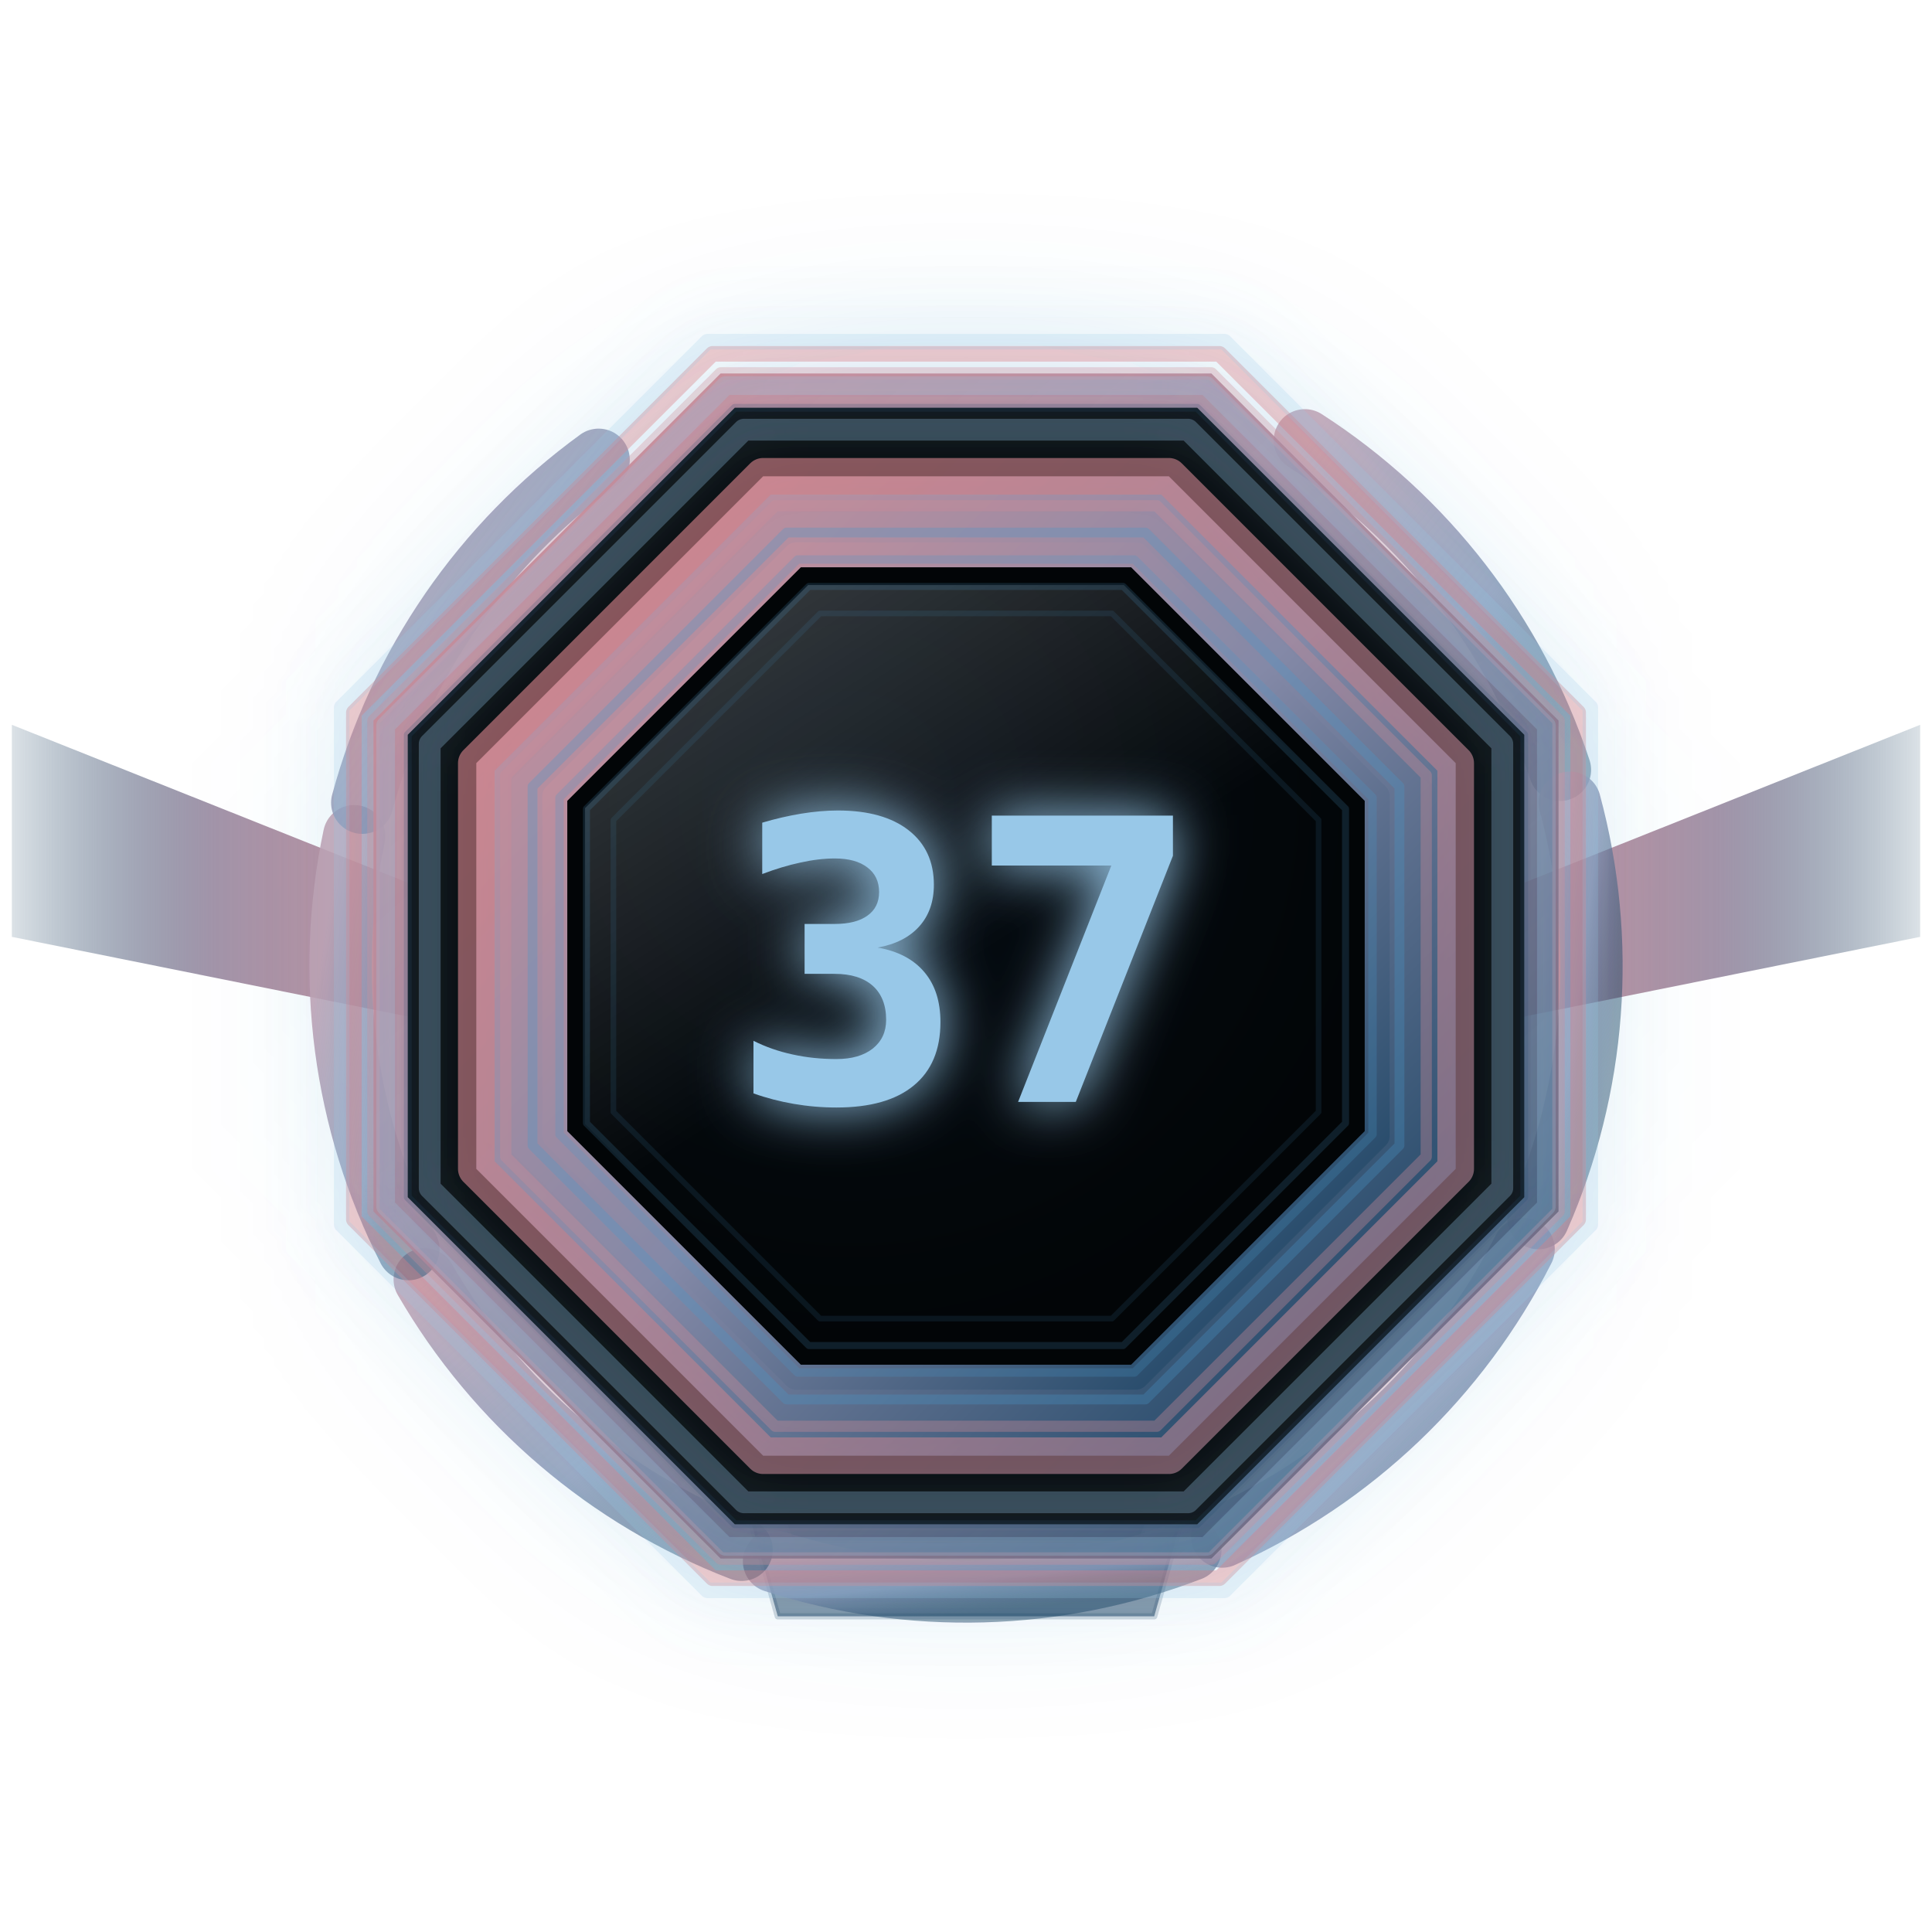
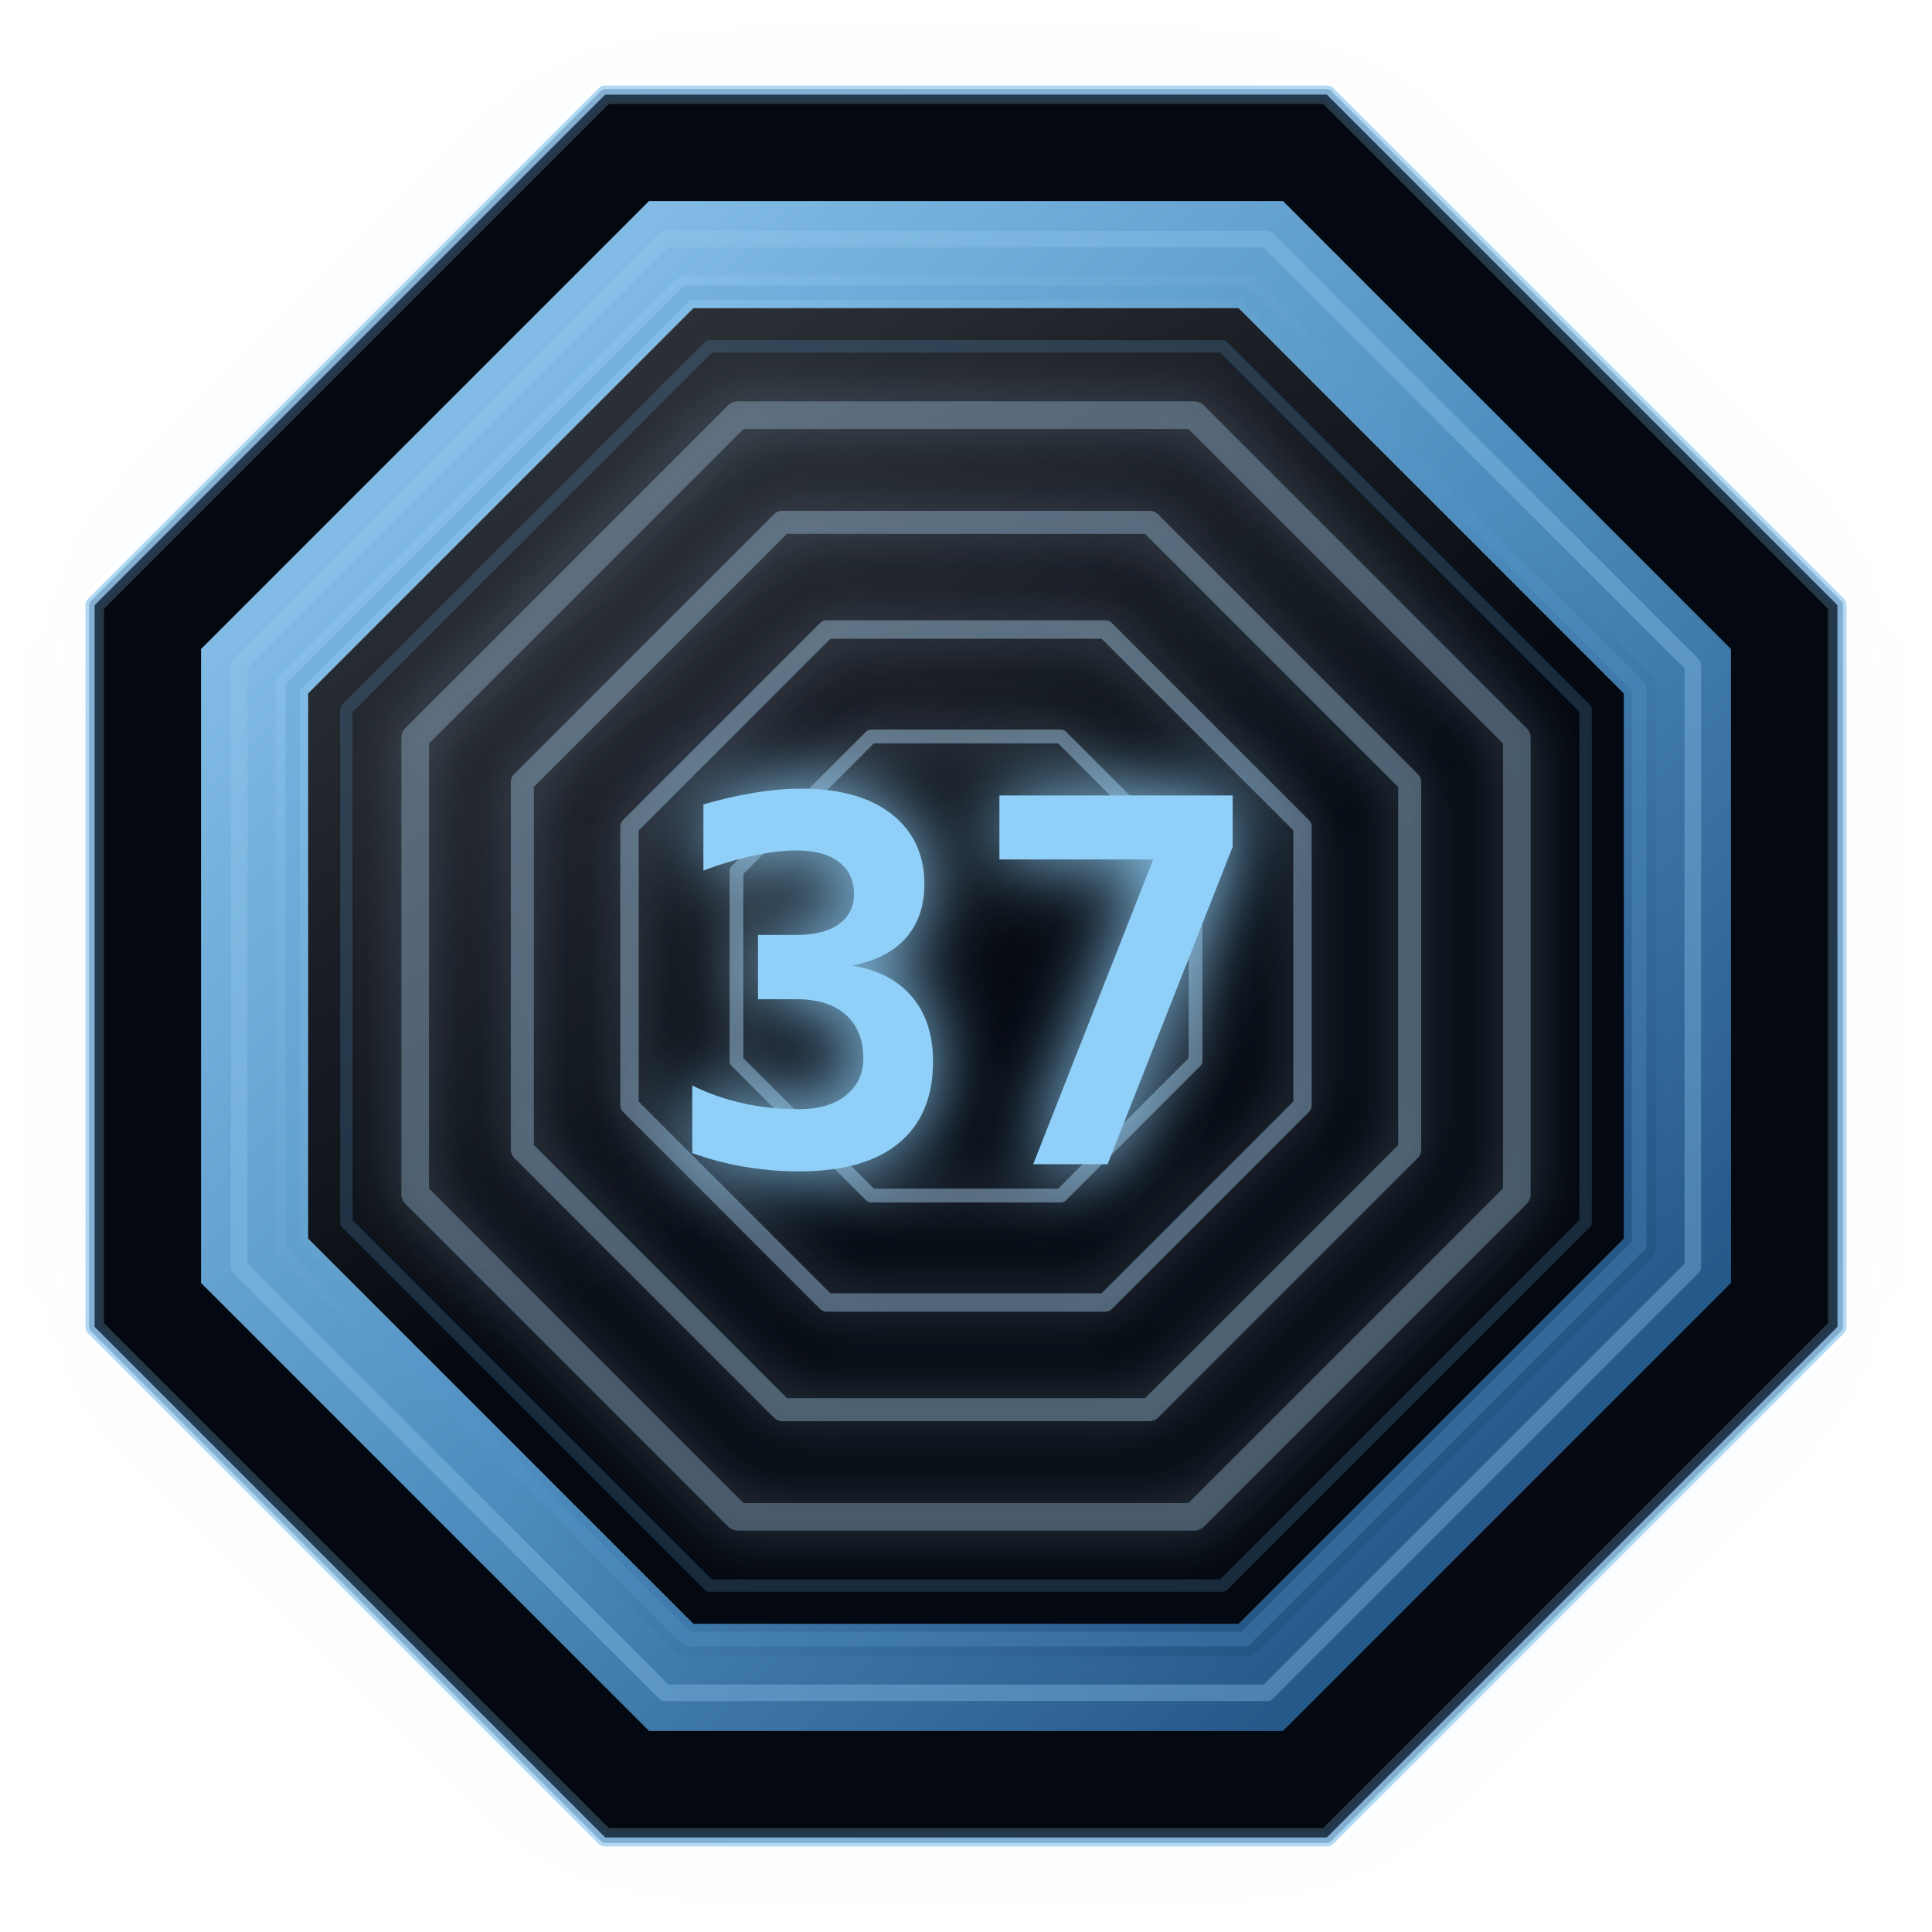
- <svg xmlns="http://www.w3.org/2000/svg" width="84" height="84" viewBox="-20 -20 124 124" overflow="visible" role="img" aria-label="Level 37 Badge">
+ <svg xmlns="http://www.w3.org/2000/svg" width="84" height="84" viewBox="0 0 84 84" role="img" aria-label="Level 37 Badge">
  <defs>
    <radialGradient id="bglv37" cx="35%" cy="28%" r="72%">
-       <stop offset="0%" stop-color="#050d14" />
-       <stop offset="100%" stop-color="#020507" />
+       <stop offset="0%" stop-color="#040810" />
+       <stop offset="100%" stop-color="#040810" />
    </radialGradient>
    <linearGradient id="rimlv37" x1="5%" y1="5%" x2="95%" y2="95%">
-       <stop offset="0%" stop-color="#cb909c" />
-       <stop offset="50%" stop-color="#8489a7" />
-       <stop offset="100%" stop-color="#164060" />
-     </linearGradient>
-     <linearGradient id="transRinglv37" x1="0%" y1="0%" x2="100%" y2="100%">
-       <stop offset="0%" stop-color="#d98086" />
-       <stop offset="100%" stop-color="#a78094" />
+       <stop offset="0%" stop-color="#90c8f0" />
+       <stop offset="50%" stop-color="#5090c0" />
+       <stop offset="100%" stop-color="#1a4878" />
    </linearGradient>
    <linearGradient id="shlv37" x1="18%" y1="0%" x2="82%" y2="100%">
-       <stop offset="0%" stop-color="white" stop-opacity="0.2" />
-       <stop offset="50%" stop-color="white" stop-opacity="0" />
+       <stop offset="0%" stop-color="white" stop-opacity="0.18" />
+       <stop offset="55%" stop-color="white" stop-opacity="0" />
    </linearGradient>
    <filter id="gllv37" x="-40%" y="-40%" width="180%" height="180%">
-       <feGaussianBlur stdDeviation="1.8" result="b" />
+       <feGaussianBlur stdDeviation="1.6" result="b" />
      <feMerge>
        <feMergeNode in="b" />
        <feMergeNode in="SourceGraphic" />
      </feMerge>
    </filter>
-     <filter id="halolv37" x="-80%" y="-80%" width="360%" height="360%">
-       <feGaussianBlur stdDeviation="8" result="b" />
+     <filter id="halolv37" x="-35%" y="-35%" width="170%" height="170%">
+       <feGaussianBlur stdDeviation="3.5" result="b" />
      <feMerge>
        <feMergeNode in="b" />
        <feMergeNode in="SourceGraphic" />
      </feMerge>
    </filter>
    <linearGradient id="pglv37_0" x1="5%" y1="0%" x2="95%" y2="100%">
-       <stop offset="0%" stop-color="#b6a7bb" stop-opacity="0.95" />
-       <stop offset="38%" stop-color="#758daf" stop-opacity="0.9" />
-       <stop offset="100%" stop-color="#164060" stop-opacity="0.85" />
+       <stop offset="0%" stop-color="#90c8f0" stop-opacity="0.95" />
+       <stop offset="38%" stop-color="#5090c0" stop-opacity="0.90" />
+       <stop offset="100%" stop-color="#1a4878" stop-opacity="0.85" />
    </linearGradient>
    <linearGradient id="pglv37_1" x1="5%" y1="0%" x2="95%" y2="100%">
-       <stop offset="0%" stop-color="#b6a7bb" stop-opacity="0.95" />
-       <stop offset="38%" stop-color="#758daf" stop-opacity="0.9" />
-       <stop offset="100%" stop-color="#164060" stop-opacity="0.85" />
+       <stop offset="0%" stop-color="#90c8f0" stop-opacity="0.95" />
+       <stop offset="38%" stop-color="#5090c0" stop-opacity="0.90" />
+       <stop offset="100%" stop-color="#1a4878" stop-opacity="0.85" />
    </linearGradient>
    <linearGradient id="pglv37_2" x1="5%" y1="0%" x2="95%" y2="100%">
-       <stop offset="0%" stop-color="#d4878f" stop-opacity="0.95" />
-       <stop offset="38%" stop-color="#a18297" stop-opacity="0.9" />
-       <stop offset="100%" stop-color="#164060" stop-opacity="0.85" />
+       <stop offset="0%" stop-color="#90c8f0" stop-opacity="0.95" />
+       <stop offset="38%" stop-color="#5090c0" stop-opacity="0.90" />
+       <stop offset="100%" stop-color="#1a4878" stop-opacity="0.85" />
    </linearGradient>
-     <linearGradient id="aplv37_0" x1="0%" y1="0%" x2="0%" y2="100%">
-       <stop offset="0%" stop-color="#ce8d98" />
-       <stop offset="100%" stop-color="#164060" stop-opacity="0.65" />
+     <linearGradient id="pglv37_3" x1="5%" y1="0%" x2="95%" y2="100%">
+       <stop offset="0%" stop-color="#90c8f0" stop-opacity="0.95" />
+       <stop offset="38%" stop-color="#5090c0" stop-opacity="0.90" />
+       <stop offset="100%" stop-color="#1a4878" stop-opacity="0.85" />
    </linearGradient>
-     <linearGradient id="aplv37_1" x1="0%" y1="0%" x2="0%" y2="100%">
-       <stop offset="0%" stop-color="#95859d" />
-       <stop offset="100%" stop-color="#164060" stop-opacity="0.65" />
-     </linearGradient>
-     <linearGradient id="csLlv37_0" x1="100%" y1="50%" x2="0%" y2="50%">
-       <stop offset="0%" stop-color="#ce8d98" stop-opacity="1.0" />
-       <stop offset="55%" stop-color="#95859d" stop-opacity="0.88" />
-       <stop offset="100%" stop-color="#164060" stop-opacity="0.15" />
-     </linearGradient>
-     <linearGradient id="csRlv37_0" x1="0%" y1="50%" x2="100%" y2="50%">
-       <stop offset="0%" stop-color="#ce8d98" stop-opacity="1.0" />
-       <stop offset="55%" stop-color="#95859d" stop-opacity="0.88" />
-       <stop offset="100%" stop-color="#164060" stop-opacity="0.15" />
-     </linearGradient>
-     <linearGradient id="arclv37" x1="0%" y1="0%" x2="100%" y2="100%">
-       <stop offset="0%" stop-color="#bca1b2" stop-opacity="0.95" />
-       <stop offset="60%" stop-color="#788cae" stop-opacity="0.80" />
-       <stop offset="100%" stop-color="#164060" stop-opacity="0.50" />
-     </linearGradient>
-     <filter id="arBlurlv37" x="-60%" y="-60%" width="220%" height="220%">
-       <feGaussianBlur stdDeviation="2.1" result="b" />
+     <filter id="arGlowlv37" x="-30%" y="-30%" width="160%" height="160%">
+       <feGaussianBlur stdDeviation="1.2" result="b" />
      <feMerge>
        <feMergeNode in="b" />
        <feMergeNode in="SourceGraphic" />
      </feMerge>
    </filter>
  </defs>
-   <path d="M73.43,55.02L55.02,73.43L28.98,73.43L10.57,55.02L10.57,28.98L28.98,10.57L55.02,10.57L73.43,28.98Z" fill="#3080b8" fill-opacity="0.51" filter="url(#halolv37)" />
-   <path d="M55.02,73.43 L28.98,73.43 L30.92,78.87 L53.08,78.87 Z" fill="url(#aplv37_0)" opacity="0.90" />
-   <path d="M55.02,73.43 L28.98,73.43" fill="none" stroke="#ce8d98" stroke-width="0.9" stroke-opacity="0.52" stroke-linejoin="round" />
-   <path d="M55.02,73.43 L28.98,73.43 L30.92,78.87 L53.08,78.87 Z" fill="none" stroke="#164060" stroke-width="0.4" stroke-opacity="0.2" stroke-linejoin="round" />
-   <path d="M56.19,76.26 L27.81,76.26 L29.92,83.74 L54.08,83.74 Z" fill="url(#aplv37_1)" opacity="0.82" />
-   <path d="M56.19,76.26 L27.81,76.26" fill="none" stroke="#ce8d98" stroke-width="0.9" stroke-opacity="0.42" stroke-linejoin="round" />
-   <path d="M56.19,76.26 L27.81,76.26 L29.92,83.74 L54.08,83.74 Z" fill="none" stroke="#164060" stroke-width="0.4" stroke-opacity="0.2" stroke-linejoin="round" />
-   <polygon points="9.68,38.05 9.68,45.95 -19.24,40.13 -19.24,26.52" fill="url(#csLlv37_0)" />
-   <polygon points="74.32,38.05 74.32,45.95 103.24,40.13 103.24,26.52" fill="url(#csRlv37_0)" />
-   <path d="M63.75,8.26 A40.14,40.14 0 0,1 80.12,29.41" fill="none" stroke="url(#arclv37)" stroke-width="4.0" stroke-opacity="0.93" stroke-linecap="round" />
-   <path d="M80.75,31.52 A40.14,40.14 0 0,1 78.74,58.18" fill="none" stroke="url(#arclv37)" stroke-width="4.0" stroke-opacity="0.93" stroke-linecap="round" />
-   <path d="M77.79,60.17 A40.14,40.14 0 0,1 58.44,78.62" fill="none" stroke="url(#arclv37)" stroke-width="4.0" stroke-opacity="0.93" stroke-linecap="round" />
-   <path d="M56.40,79.47 A40.14,40.14 0 0,1 29.68,80.21" fill="none" stroke="url(#arclv37)" stroke-width="4.0" stroke-opacity="0.93" stroke-linecap="round" />
-   <path d="M27.60,79.47 A40.14,40.14 0 0,1 7.26,62.11" fill="none" stroke="url(#arclv37)" stroke-width="4.0" stroke-opacity="0.93" stroke-linecap="round" />
-   <path d="M6.21,60.17 A40.14,40.14 0 0,1 2.73,33.67" fill="none" stroke="url(#arclv37)" stroke-width="4.0" stroke-opacity="0.93" stroke-linecap="round" />
-   <path d="M3.25,31.52 A40.14,40.14 0 0,1 18.42,9.51" fill="none" stroke="url(#arclv37)" stroke-width="4.0" stroke-opacity="0.93" stroke-linecap="round" />
-   <path d="M75.63,55.93L55.93,75.63L28.07,75.63L8.37,55.93L8.37,28.07L28.07,8.37L55.93,8.37L75.63,28.07Z" fill="url(#pglv37_0)" />
-   <path d="M73.43,55.02L55.02,73.43L28.98,73.43L10.57,55.02L10.57,28.98L28.98,10.57L55.02,10.57L73.43,28.98Z" fill="#020507" />
-   <path d="M75.63,55.93L55.93,75.63L28.07,75.63L8.37,55.93L8.37,28.07L28.07,8.37L55.93,8.37L75.63,28.07Z" fill="none" stroke="#b6a7bb" stroke-width="0.8" stroke-opacity="0.48" stroke-linejoin="round" />
-   <path d="M73.43,55.02L55.02,73.43L28.98,73.43L10.57,55.02L10.57,28.98L28.98,10.57L55.02,10.57L73.43,28.98Z" fill="none" stroke="#164060" stroke-width="0.5" stroke-opacity="0.28" stroke-linejoin="round" />
-   <path d="M77.83,56.84L56.84,77.83L27.16,77.83L6.17,56.84L6.17,27.16L27.16,6.17L56.84,6.17L77.83,27.16Z" fill="url(#pglv37_1)" />
-   <path d="M75.63,55.93L55.93,75.63L28.07,75.63L8.37,55.93L8.37,28.07L28.07,8.37L55.93,8.37L75.63,28.07Z" fill="#020507" />
-   <path d="M77.83,56.84L56.84,77.83L27.16,77.83L6.17,56.84L6.17,27.16L27.16,6.17L56.84,6.17L77.83,27.16Z" fill="none" stroke="#b6a7bb" stroke-width="0.8" stroke-opacity="0.40" stroke-linejoin="round" />
-   <path d="M75.63,55.93L55.93,75.63L28.07,75.63L8.37,55.93L8.37,28.07L28.07,8.37L55.93,8.37L75.63,28.07Z" fill="none" stroke="#164060" stroke-width="0.5" stroke-opacity="0.24" stroke-linejoin="round" />
-   <path d="M80.03,57.75L57.75,80.03L26.25,80.03L3.97,57.75L3.97,26.25L26.25,3.97L57.75,3.97L80.03,26.25Z" fill="url(#pglv37_2)" />
-   <path d="M77.83,56.84L56.84,77.83L27.16,77.83L6.17,56.84L6.17,27.16L27.16,6.17L56.84,6.17L77.83,27.16Z" fill="#020507" />
-   <path d="M80.03,57.75L57.75,80.03L26.25,80.03L3.97,57.75L3.97,26.25L26.25,3.97L57.75,3.97L80.03,26.25Z" fill="none" stroke="#d4878f" stroke-width="0.8" stroke-opacity="0.32" stroke-linejoin="round" />
-   <path d="M77.83,56.84L56.84,77.83L27.16,77.83L6.17,56.84L6.17,27.16L27.16,6.17L56.84,6.17L77.83,27.16Z" fill="none" stroke="#164060" stroke-width="0.5" stroke-opacity="0.20" stroke-linejoin="round" />
-   <path d="M81.29,58.27L58.27,81.29L25.73,81.29L2.71,58.27L2.71,25.73L25.73,2.71L58.27,2.71L81.29,25.73Z" fill="none" stroke="#df797d" stroke-width="1.0" stroke-opacity="0.38" stroke-linejoin="round" />
-   <path d="M73.43,55.02L55.02,73.43L28.98,73.43L10.57,55.02L10.57,28.98L28.98,10.57L55.02,10.57L73.43,28.98Z" fill="url(#rimlv37)" />
-   <path d="M68.39,52.93L52.93,68.39L31.07,68.39L15.61,52.93L15.61,31.07L31.07,15.61L52.93,15.61L68.39,31.07Z" fill="#020507" />
-   <path d="M68.39,52.93L52.93,68.39L31.07,68.39L15.61,52.93L15.61,31.07L31.07,15.61L52.93,15.61L68.39,31.07Z" fill="none" stroke="url(#rimlv37)" stroke-width="1.60" stroke-linejoin="round" />
-   <path d="M66.45,52.13L52.13,66.45L31.87,66.45L17.55,52.13L17.55,31.87L31.87,17.55L52.13,17.55L66.45,31.87Z" fill="url(#bglv37)" />
-   <path d="M66.45,52.13L52.13,66.45L31.87,66.45L17.55,52.13L17.55,31.87L31.87,17.55L52.13,17.55L66.45,31.87Z" fill="url(#shlv37)" />
-   <path d="M76.42,56.26L56.26,76.42L27.74,76.42L7.58,56.26L7.58,27.74L27.74,7.58L56.26,7.58L76.42,27.74Z" fill="none" stroke="#98c8e8" stroke-width="1.4" stroke-opacity="0.30" filter="url(#arBlurlv37)" stroke-linejoin="round" />
-   <path d="M79.25,57.43L57.43,79.25L26.57,79.25L4.75,57.43L4.75,26.57L26.57,4.75L57.43,4.75L79.25,26.57Z" fill="none" stroke="#98c8e8" stroke-width="1.2" stroke-opacity="0.25" filter="url(#arBlurlv37)" stroke-linejoin="round" />
-   <path d="M82.07,58.60L58.60,82.07L25.40,82.07L1.93,58.60L1.93,25.40L25.40,1.93L58.60,1.93L82.07,25.40Z" fill="none" stroke="#98c8e8" stroke-width="1.0" stroke-opacity="0.20" filter="url(#arBlurlv37)" stroke-linejoin="round" />
-   <path d="M73.43,55.02L55.02,73.43L28.98,73.43L10.57,55.02L10.57,28.98L28.98,10.57L55.02,10.57L73.43,28.98Z" fill="none" stroke="url(#transRinglv37)" stroke-width="2.35" stroke-opacity="0.63" stroke-linejoin="round" />
-   <path d="M71.54,54.24L54.24,71.54L29.76,71.54L12.46,54.24L12.46,29.76L29.76,12.46L54.24,12.46L71.54,29.76Z" fill="none" stroke="#ce8d98" stroke-width="0.72" stroke-opacity="0.36" stroke-linejoin="round" />
-   <path d="M69.82,53.52L53.52,69.82L30.48,69.82L14.18,53.52L14.18,30.48L30.48,14.18L53.52,14.18L69.82,30.48Z" fill="none" stroke="#4898c8" stroke-width="0.63" stroke-opacity="0.30" stroke-linejoin="round" />
-   <path d="M68.09,52.81L52.81,68.09L31.19,68.09L15.91,52.81L15.91,31.19L31.19,15.91L52.81,15.91L68.09,31.19Z" fill="none" stroke="#4898c8" stroke-width="0.54" stroke-opacity="0.24" stroke-linejoin="round" />
-   <path d="M66.36,52.09L52.09,66.36L31.91,66.36L17.64,52.09L17.64,31.91L31.91,17.64L52.09,17.64L66.36,31.91Z" fill="none" stroke="#4898c8" stroke-width="0.45" stroke-opacity="0.18" stroke-linejoin="round" />
-   <path d="M64.63,51.37L51.37,64.63L32.63,64.63L19.37,51.37L19.37,32.63L32.63,19.37L51.37,19.37L64.63,32.63Z" fill="none" stroke="#4898c8" stroke-width="0.36" stroke-opacity="0.12" stroke-linejoin="round" />
-   <text x="42.0" y="42.0" text-anchor="middle" dominant-baseline="central" font-family="Orbitron,monospace" font-weight="900" font-size="25.2" fill="#98c8e8" filter="url(#gllv37)">37</text>
+   <path d="M75.26,55.78 L55.78,75.26 L28.22,75.26 L8.74,55.78 L8.74,28.22 L28.22,8.74 L55.78,8.74 L75.26,28.22Z" fill="#4890d0" fill-opacity="0.30" filter="url(#halolv37)" />
+   <path d="M78.25,57.02 L57.02,78.25 L26.98,78.25 L5.75,57.02 L5.75,26.98 L26.98,5.75 L57.02,5.75 L78.25,26.98Z" fill="url(#pglv37_0)" />
+   <path d="M75.26,55.78 L55.78,75.26 L28.22,75.26 L8.74,55.78 L8.74,28.22 L28.22,8.74 L55.78,8.74 L75.26,28.22Z" fill="#040810" />
+   <path d="M78.25,57.02 L57.02,78.25 L26.98,78.25 L5.75,57.02 L5.75,26.98 L26.98,5.75 L57.02,5.75 L78.25,26.98Z" fill="none" stroke="#90c8f0" stroke-width="0.8" stroke-opacity="0.48" stroke-linejoin="round" />
+   <path d="M75.26,55.78 L55.78,75.26 L28.22,75.26 L8.74,55.78 L8.74,28.22 L28.22,8.74 L55.78,8.74 L75.26,28.22Z" fill="none" stroke="#1a4878" stroke-width="0.5" stroke-opacity="0.28" stroke-linejoin="round" />
+   <path d="M79.88,57.69 L57.69,79.88 L26.31,79.88 L4.12,57.69 L4.12,26.31 L26.31,4.12 L57.69,4.12 L79.88,26.31Z" fill="url(#pglv37_1)" />
+   <path d="M78.25,57.02 L57.02,78.25 L26.98,78.25 L5.75,57.02 L5.75,26.98 L26.98,5.75 L57.02,5.75 L78.25,26.98Z" fill="#040810" />
+   <path d="M79.88,57.69 L57.69,79.88 L26.31,79.88 L4.12,57.69 L4.12,26.31 L26.31,4.12 L57.69,4.12 L79.88,26.31Z" fill="none" stroke="#90c8f0" stroke-width="0.8" stroke-opacity="0.40" stroke-linejoin="round" />
+   <path d="M78.25,57.02 L57.02,78.25 L26.98,78.25 L5.75,57.02 L5.75,26.98 L26.98,5.75 L57.02,5.75 L78.25,26.98Z" fill="none" stroke="#1a4878" stroke-width="0.5" stroke-opacity="0.24" stroke-linejoin="round" />
+   <path d="M79.88,57.69 L57.69,79.88 L26.31,79.88 L4.12,57.69 L4.12,26.31 L26.31,4.12 L57.69,4.12 L79.88,26.31Z" fill="url(#pglv37_2)" />
+   <path d="M79.88,57.69 L57.69,79.88 L26.31,79.88 L4.12,57.69 L4.12,26.31 L26.31,4.12 L57.69,4.12 L79.88,26.31Z" fill="#040810" />
+   <path d="M79.88,57.69 L57.69,79.88 L26.31,79.88 L4.12,57.69 L4.12,26.31 L26.31,4.12 L57.69,4.12 L79.88,26.31Z" fill="none" stroke="#90c8f0" stroke-width="0.8" stroke-opacity="0.32" stroke-linejoin="round" />
+   <path d="M79.88,57.69 L57.69,79.88 L26.31,79.88 L4.12,57.69 L4.12,26.31 L26.31,4.12 L57.69,4.12 L79.88,26.31Z" fill="none" stroke="#1a4878" stroke-width="0.5" stroke-opacity="0.20" stroke-linejoin="round" />
+   <path d="M79.88,57.69 L57.69,79.88 L26.31,79.88 L4.12,57.69 L4.12,26.31 L26.31,4.12 L57.69,4.12 L79.88,26.31Z" fill="url(#pglv37_3)" />
+   <path d="M79.88,57.69 L57.69,79.88 L26.31,79.88 L4.12,57.69 L4.12,26.31 L26.31,4.12 L57.69,4.12 L79.88,26.31Z" fill="#040810" />
+   <path d="M79.88,57.69 L57.69,79.88 L26.31,79.88 L4.12,57.69 L4.12,26.31 L26.31,4.12 L57.69,4.12 L79.88,26.31Z" fill="none" stroke="#90c8f0" stroke-width="0.8" stroke-opacity="0.24" stroke-linejoin="round" />
+   <path d="M79.88,57.69 L57.69,79.88 L26.31,79.88 L4.12,57.69 L4.12,26.31 L26.31,4.12 L57.69,4.12 L79.88,26.31Z" fill="none" stroke="#1a4878" stroke-width="0.5" stroke-opacity="0.16" stroke-linejoin="round" />
+   <path d="M75.26,55.78 L55.78,75.26 L28.22,75.26 L8.74,55.78 L8.74,28.22 L28.22,8.74 L55.78,8.74 L75.26,28.22Z" fill="url(#rimlv37)" />
+   <path d="M71.27,54.12 L54.12,71.27 L29.88,71.27 L12.73,54.12 L12.73,29.88 L29.88,12.73 L54.12,12.73 L71.27,29.88Z" fill="#040810" />
+   <path d="M71.27,54.12 L54.12,71.27 L29.88,71.27 L12.73,54.12 L12.73,29.88 L29.88,12.73 L54.12,12.73 L71.27,29.88Z" fill="none" stroke="url(#rimlv37)" stroke-width="1.5" stroke-linejoin="round" />
+   <path d="M70.60,53.85 L53.85,70.60 L30.15,70.60 L13.40,53.85 L13.40,30.15 L30.15,13.40 L53.85,13.40 L70.60,30.15Z" fill="url(#bglv37)" />
+   <path d="M70.60,53.85 L53.85,70.60 L30.15,70.60 L13.40,53.85 L13.40,30.15 L30.15,13.40 L53.85,13.40 L70.60,30.15Z" fill="url(#shlv37)" />
+   <path d="M65.95,51.92 L51.92,65.95 L32.08,65.95 L18.05,51.92 L18.05,32.08 L32.08,18.05 L51.92,18.05 L65.95,32.08Z" fill="none" stroke="#b8e0ff" stroke-width="1.2" stroke-opacity="0.30" filter="url(#arGlowlv37)" stroke-linejoin="round" />
+   <path d="M61.29,49.99 L49.99,61.29 L34.01,61.29 L22.71,49.99 L22.71,34.01 L34.01,22.71 L49.99,22.71 L61.29,34.01Z" fill="none" stroke="#b8e0ff" stroke-width="1.0" stroke-opacity="0.34" filter="url(#arGlowlv37)" stroke-linejoin="round" />
+   <path d="M56.63,48.06 L48.06,56.63 L35.94,56.63 L27.37,48.06 L27.37,35.94 L35.94,27.37 L48.06,27.37 L56.63,35.94Z" fill="none" stroke="#b8e0ff" stroke-width="0.8" stroke-opacity="0.38" filter="url(#arGlowlv37)" stroke-linejoin="round" />
+   <path d="M51.98,46.13 L46.13,51.98 L37.87,51.98 L32.02,46.13 L32.02,37.87 L37.87,32.02 L46.13,32.02 L51.98,37.87Z" fill="none" stroke="#b8e0ff" stroke-width="0.6" stroke-opacity="0.42" filter="url(#arGlowlv37)" stroke-linejoin="round" />
+   <path d="M73.60,55.09 L55.09,73.60 L28.91,73.60 L10.40,55.09 L10.40,28.91 L28.91,10.40 L55.09,10.40 L73.60,28.91Z" fill="none" stroke="#90c8f0" stroke-width="0.72" stroke-opacity="0.36" stroke-linejoin="round" />
+   <path d="M71.27,54.12 L54.12,71.27 L29.88,71.27 L12.73,54.12 L12.73,29.88 L29.88,12.73 L54.12,12.73 L71.27,29.88Z" fill="none" stroke="#5898c8" stroke-width="0.63" stroke-opacity="0.30" stroke-linejoin="round" />
+   <path d="M68.94,53.16 L53.16,68.94 L30.84,68.94 L15.06,53.16 L15.06,30.84 L30.84,15.06 L53.16,15.06 L68.94,30.84Z" fill="none" stroke="#5898c8" stroke-width="0.54" stroke-opacity="0.24" stroke-linejoin="round" />
+   <text x="42" y="43" text-anchor="middle" dominant-baseline="central" font-family="Orbitron,monospace" font-weight="900" font-size="22" fill="#90d0f8" filter="url(#gllv37)">37</text>
</svg>
